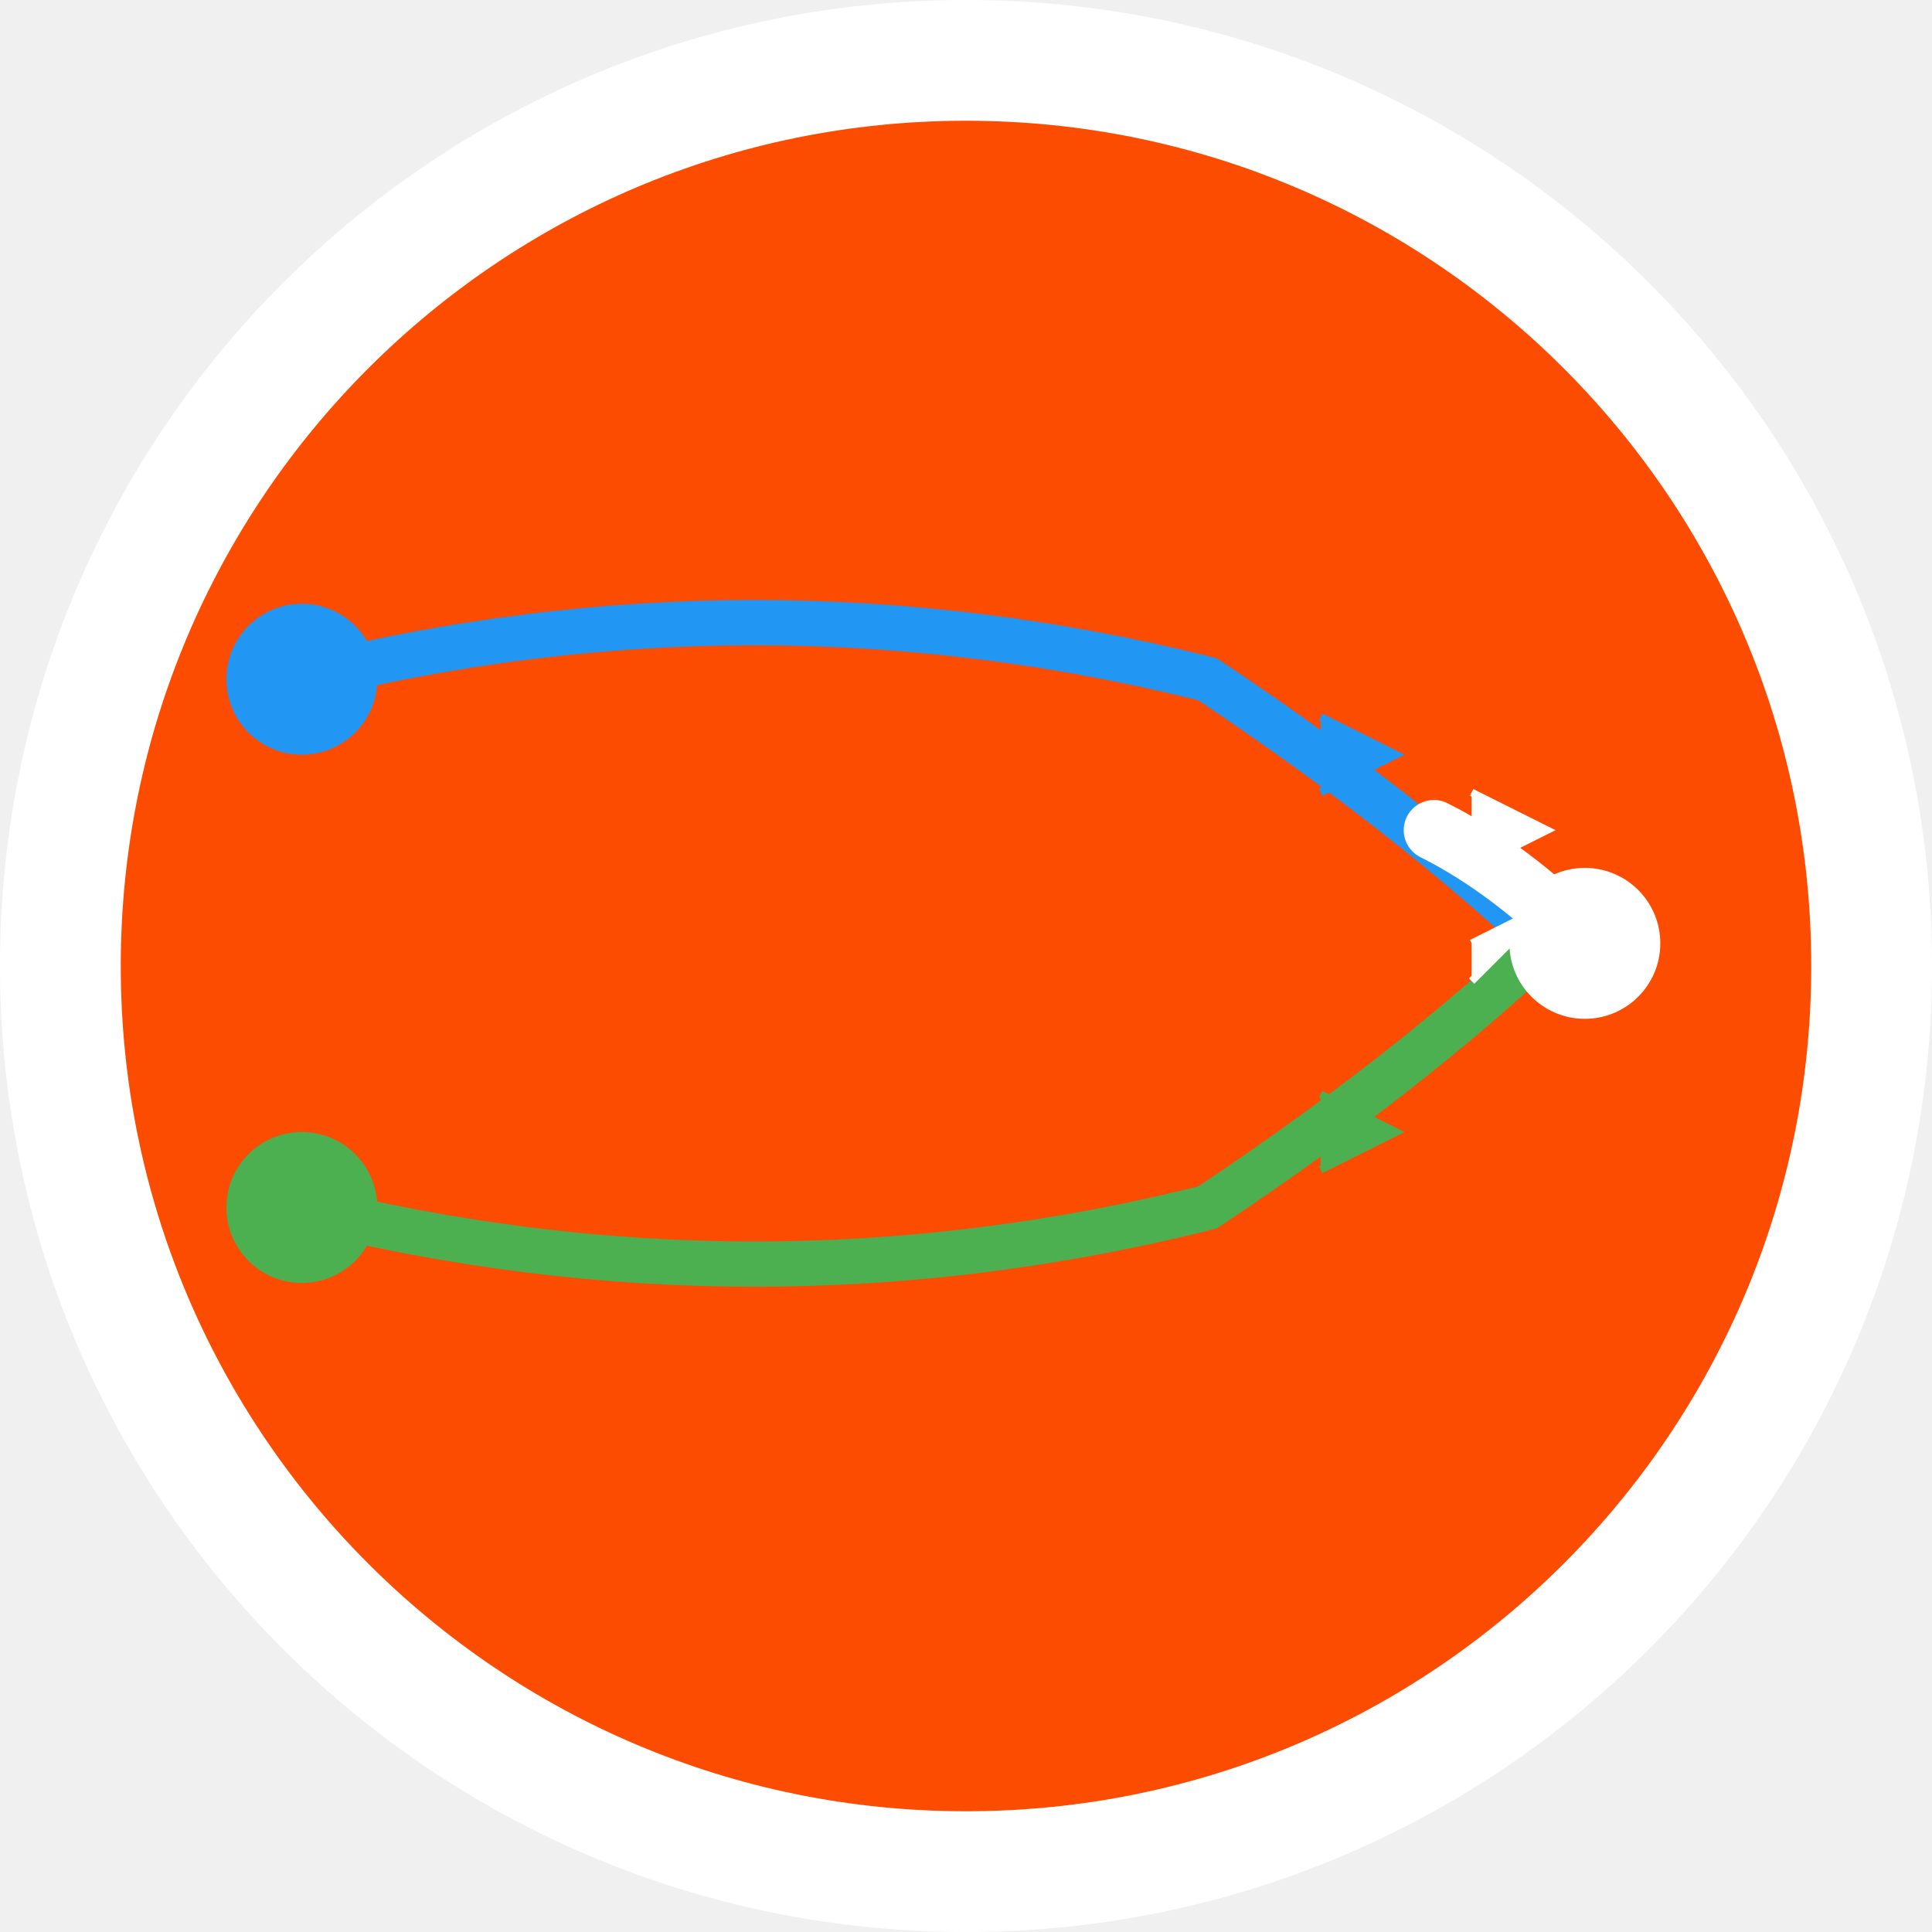
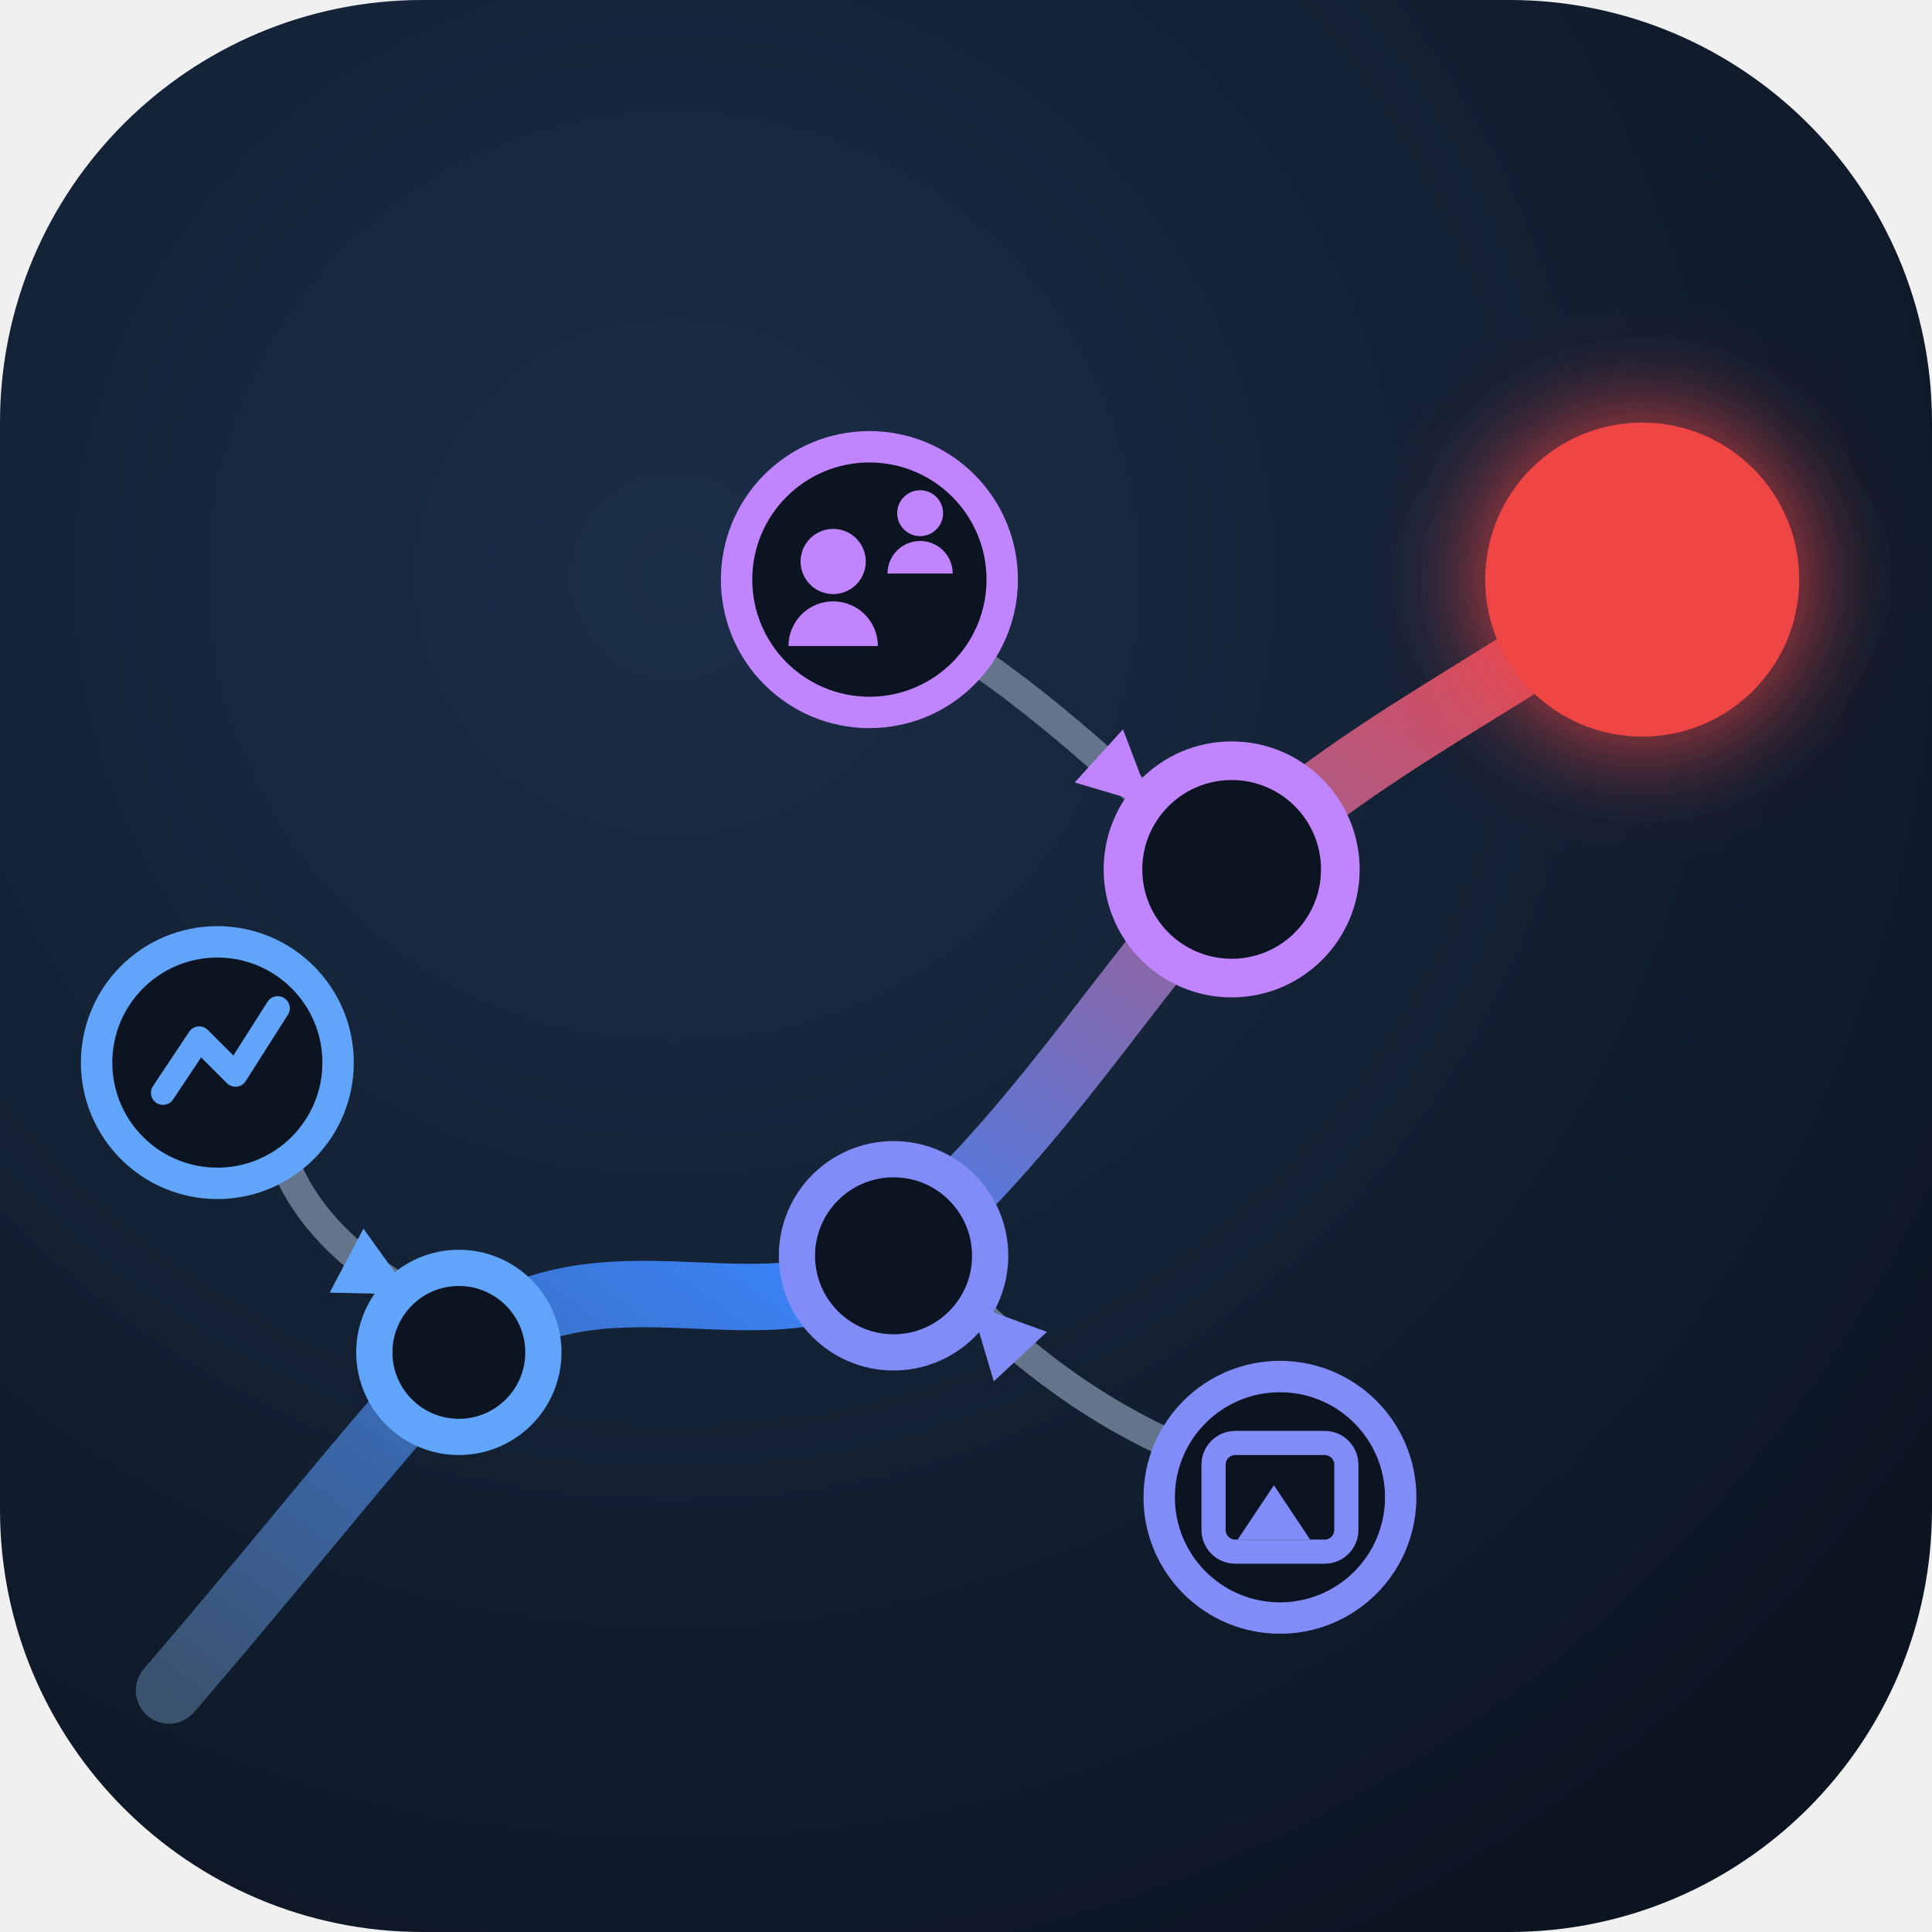
<svg xmlns="http://www.w3.org/2000/svg" width="512" height="512" viewBox="0 0 512 512">
-   <circle cx="256" cy="256" r="240" fill="#FC4C02" stroke="#FFFFFF" stroke-width="32" />
-   <path d="M80 180 Q200 150 320 180 Q380 220 420 260" fill="none" stroke="#2196F3" stroke-width="12" stroke-linecap="round" />
-   <path d="M80 320 Q200 350 320 320 Q380 280 420 240" fill="none" stroke="#4CAF50" stroke-width="12" stroke-linecap="round" />
-   <path d="M380 220 Q400 230 420 250" fill="none" stroke="#FFFFFF" stroke-width="16" stroke-linecap="round" />
-   <circle cx="80" cy="180" r="20" fill="#2196F3" />
-   <circle cx="80" cy="320" r="20" fill="#4CAF50" />
-   <circle cx="420" cy="250" r="20" fill="#FFFFFF" />
-   <path d="M350 190 L370 200 L350 210" fill="#2196F3" stroke="#2196F3" stroke-width="2" />
-   <path d="M350 310 L370 300 L350 290" fill="#4CAF50" stroke="#4CAF50" stroke-width="2" />
-   <path d="M390 210 L410 220 L390 230" fill="#FFFFFF" stroke="#FFFFFF" stroke-width="2" />
-   <path d="M390 250 L410 240 L390 260" fill="#FFFFFF" stroke="#FFFFFF" stroke-width="2" />
+   <defs>
+     <linearGradient id="i_ribbon" x1="0" y1="1" x2="1" y2="0">
+       <stop offset="0" stop-color="#3A526E" />
+       <stop offset="0.4" stop-color="#3B82F6" />
+       <stop offset="1" stop-color="#EF4444" />
+     </linearGradient>
+     <radialGradient id="i_bg" cx="0.35" cy="0.3" r="0.85">
+       <stop offset="0" stop-color="#1B2E48" />
+       <stop offset="1" stop-color="#0B1420" />
+     </radialGradient>
+     <filter id="i_glow" x="-80%" y="-80%" width="260%" height="260%">
+       <feGaussianBlur stdDeviation="4.5" result="b" />
+       <feMerge>
+         <feMergeNode in="b" />
+         <feMergeNode in="SourceGraphic" />
+       </feMerge>
+     </filter>
+   </defs>
+   <g transform="scale(3.2)">
+     <rect x="0" y="0" width="160" height="160" rx="35" fill="url(#i_bg)" />
+     <path d="M14,140 C26,126 32,118 38,112 C50,102 64,112 74,104 C86,94 94,80 102,72 C112,62 126,56 136,48" fill="none" stroke="url(#i_ribbon)" stroke-width="5.5" stroke-linecap="round" />
+     <path d="M23,94.5 Q25,102 34,107.2" fill="none" stroke="#64748B" stroke-width="2.4" stroke-linecap="round" />
+     <path d="M34,107.2 L27.3,107.05 L30.1,101.75 Z" fill="#60A5FA" />
+     <path d="M99,120.5 Q89,116.5 80.4,108" fill="none" stroke="#64748B" stroke-width="2.4" stroke-linecap="round" />
+     <path d="M80.4,108 L86.7,110.3 L82.3,114.4 Z" fill="#818CF8" />
+     <path d="M79,53.5 Q85.5,57.5 95.4,66.7" fill="none" stroke="#64748B" stroke-width="2.4" stroke-linecap="round" />
+     <path d="M95.4,66.7 L89,64.8 L93,60.4 Z" fill="#C084FC" />
+     <circle cx="18" cy="88" r="10" fill="#0B1420" stroke="#60A5FA" stroke-width="2.6" />
+     <path d="M13.5,90.5 L16.5,86 L19.5,89 L23,83.5" fill="none" stroke="#60A5FA" stroke-width="2" stroke-linecap="round" stroke-linejoin="round" />
+     <circle cx="106" cy="124" r="10" fill="#0B1420" stroke="#818CF8" stroke-width="2.6" />
+     <rect x="100.5" y="119.5" width="11" height="9" rx="1.8" fill="none" stroke="#818CF8" stroke-width="2" />
+     <path d="M102.5,127.5 L105.5,123 L108.5,127.5 Z" fill="#818CF8" />
+     <circle cx="72" cy="48" r="11" fill="#0B1420" stroke="#C084FC" stroke-width="2.6" />
+     <circle cx="76.2" cy="42.5" r="1.9" fill="#C084FC" />
+     <path d="M73.5,47.5 A2.7,2.7 0 0 1 78.9,47.5 Z" fill="#C084FC" />
+     <circle cx="69" cy="46.5" r="2.7" fill="#C084FC" />
+     <path d="M65.3,53.5 A3.7,3.7 0 0 1 72.7,53.5 Z" fill="#C084FC" />
+     <circle cx="38" cy="112" r="7" fill="#0B1420" stroke="#60A5FA" stroke-width="3" />
+     <circle cx="74" cy="104" r="8" fill="#0B1420" stroke="#818CF8" stroke-width="3" />
+     <circle cx="102" cy="72" r="9" fill="#0B1420" stroke="#C084FC" stroke-width="3.2" />
+     <circle cx="136" cy="48" r="13" fill="#EF4444" filter="url(#i_glow)" />
+   </g>
</svg>
